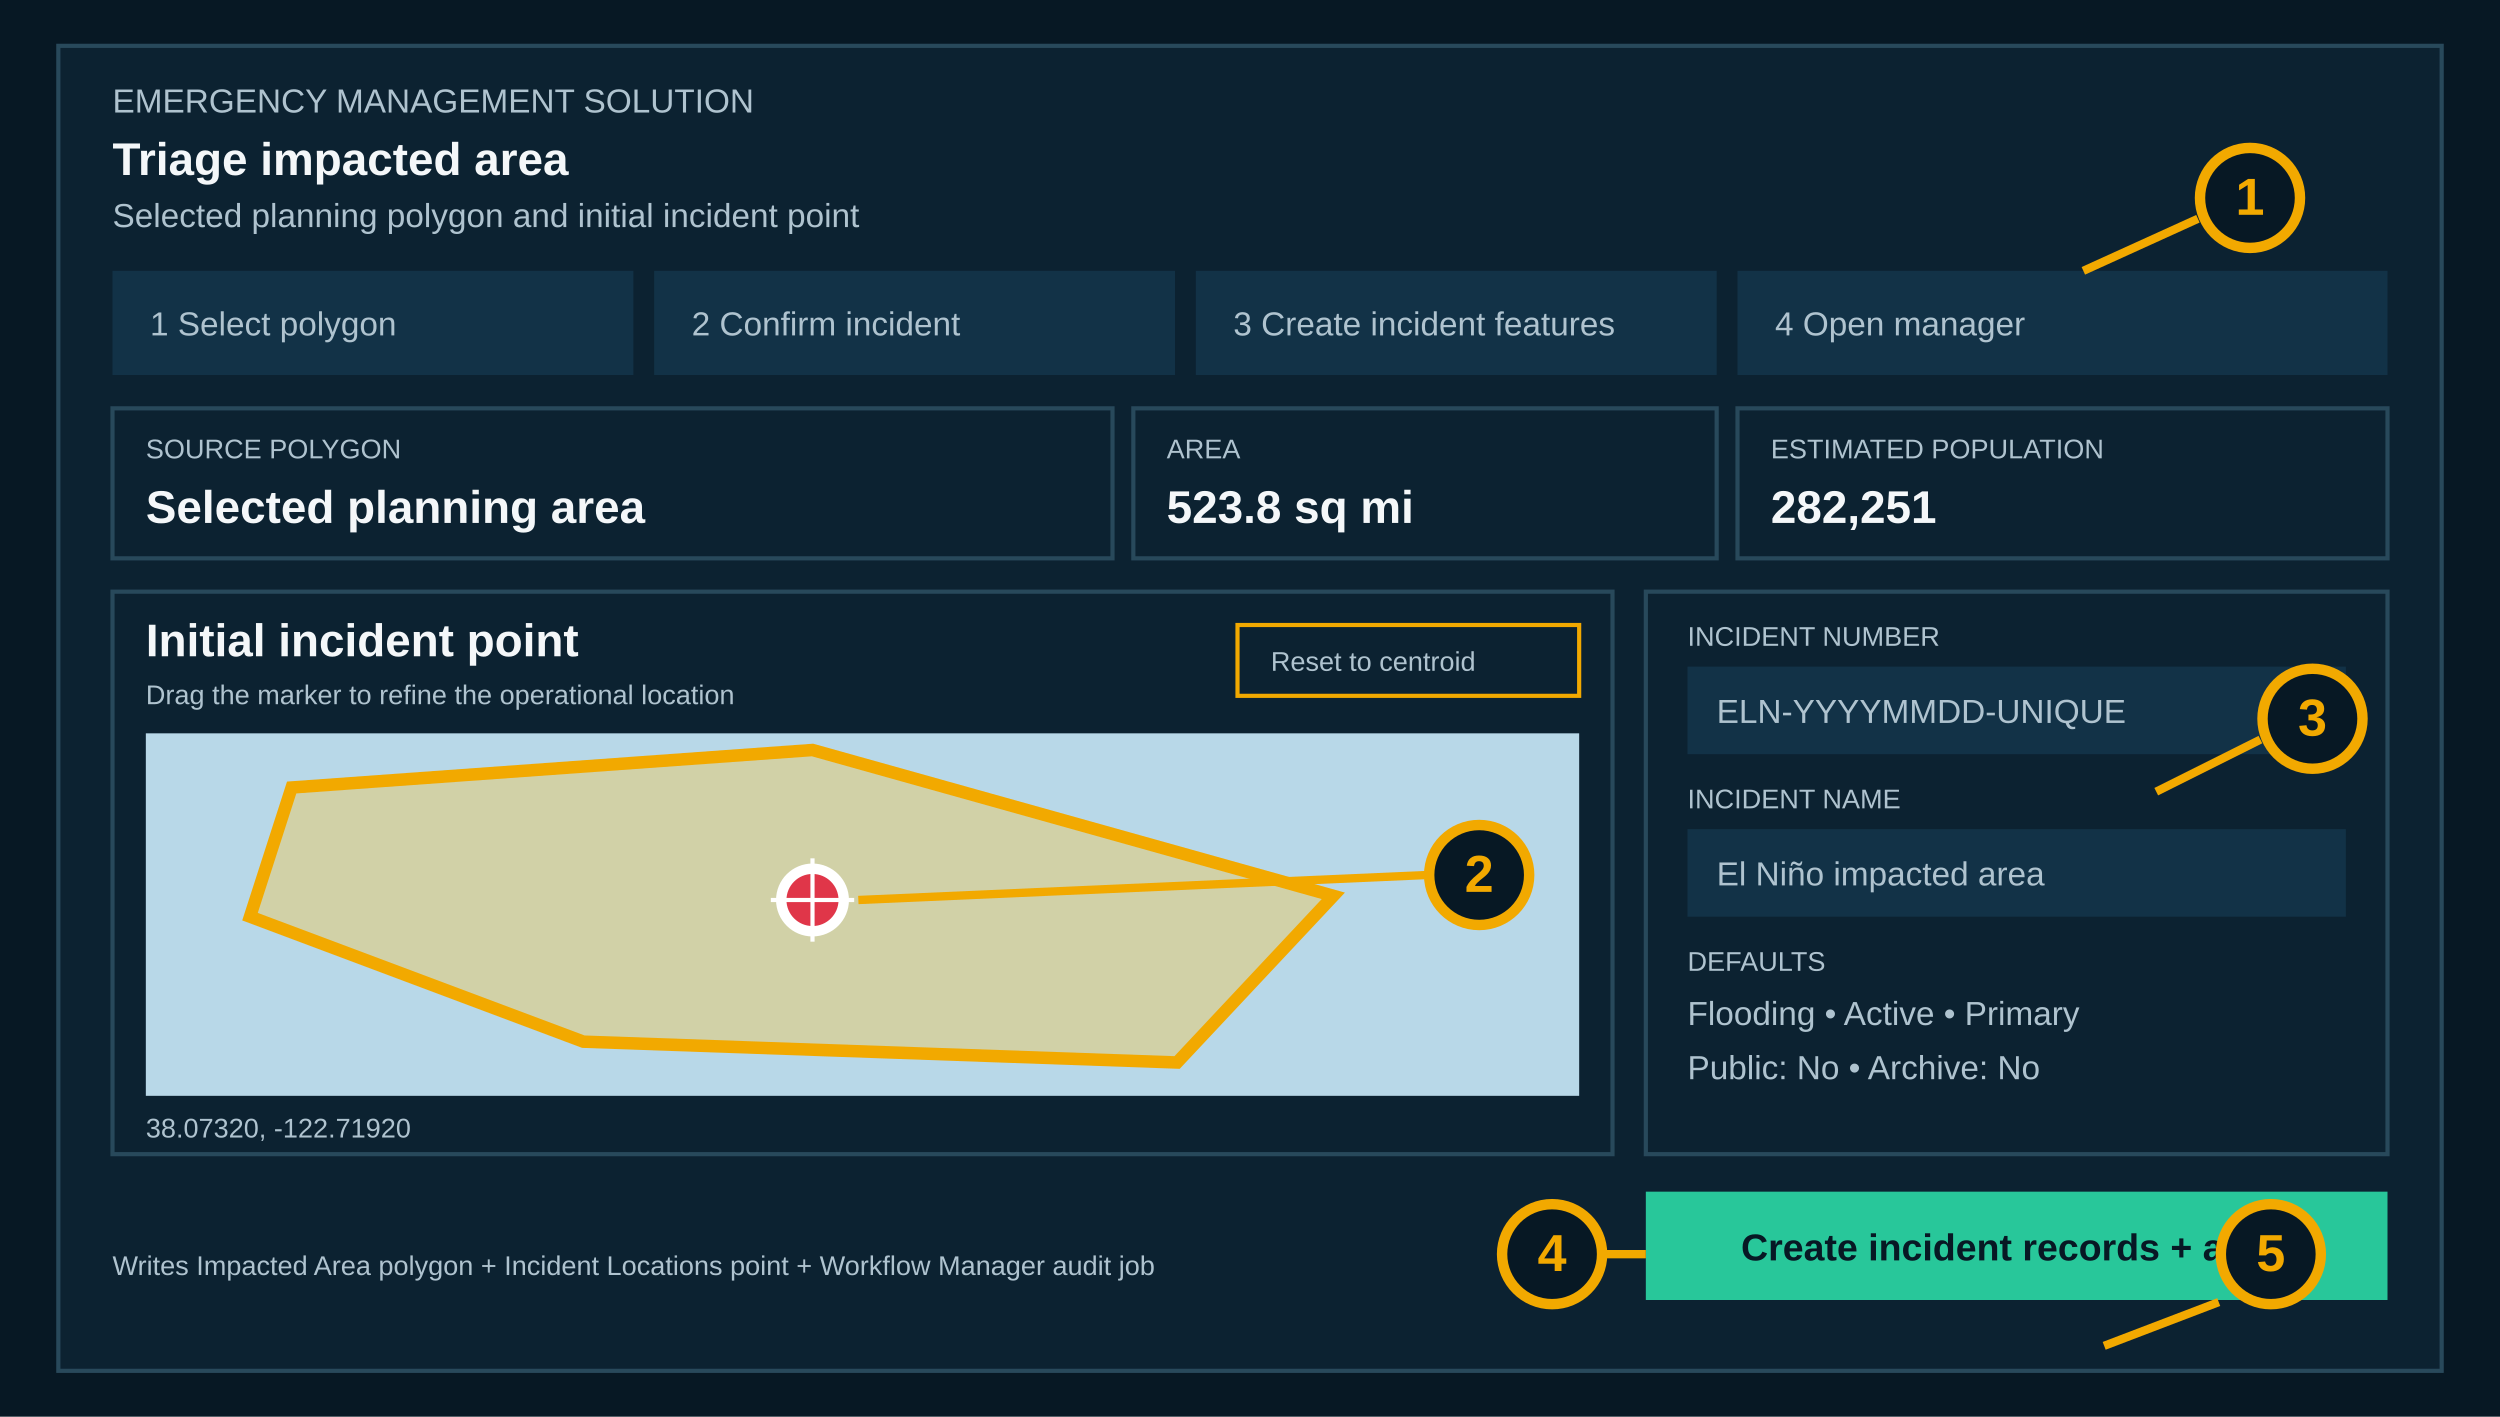
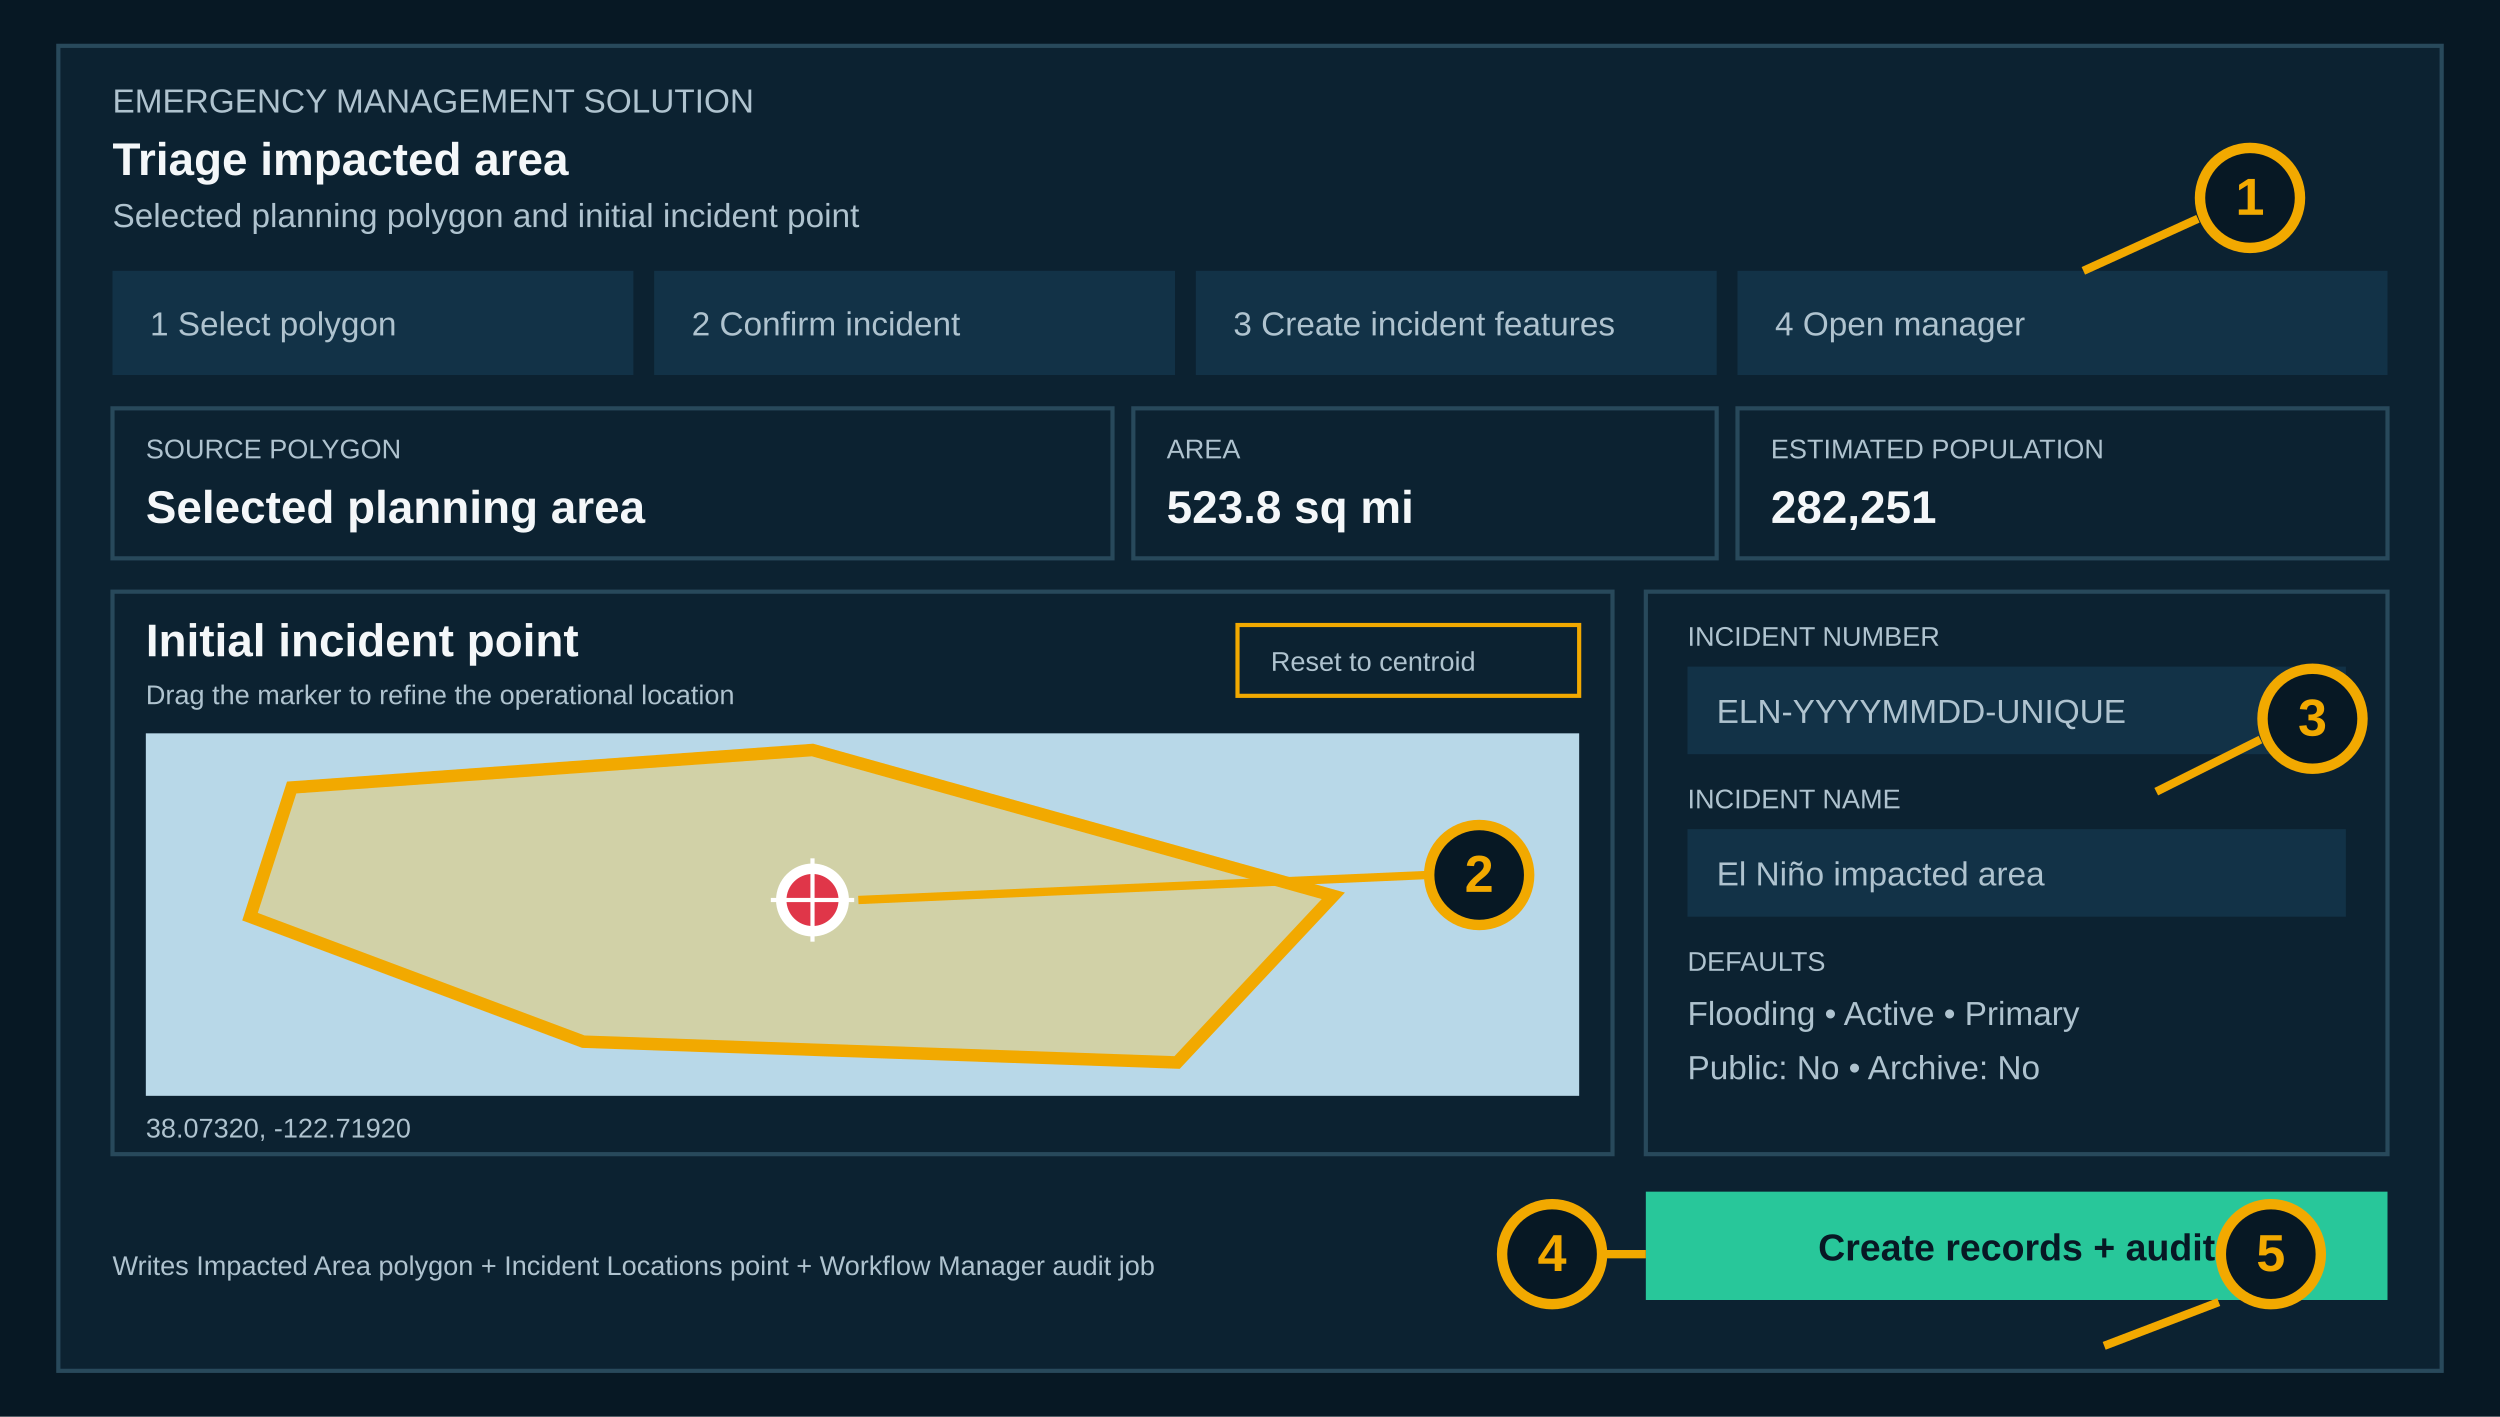
<svg xmlns="http://www.w3.org/2000/svg" width="1200" height="680" viewBox="0 0 1200 680" role="img" aria-labelledby="t d">
  <style>.bg{fill:#071824}.panel{fill:#0c2231;stroke:#28495b;stroke-width:2}.alt{fill:#123247}.gold{fill:#f2a900}.green{fill:#28c79a}.red{fill:#e03649}.txt{fill:#f4f7f9;font:700 22px Arial}.sm{fill:#afc3cf;font:16px Arial}.xs{fill:#afc3cf;font:13px Arial}.num{fill:#071824;stroke:#f2a900;stroke-width:5}.n{fill:#f2a900;font:700 25px Arial;text-anchor:middle;dominant-baseline:middle}.line{stroke:#f2a900;stroke-width:4;fill:none}</style>
  <rect class="bg" width="1200" height="680" />
  <rect class="panel" x="28" y="22" width="1144" height="636" />
  <text class="sm" x="54" y="54">EMERGENCY MANAGEMENT SOLUTION</text>
  <text class="txt" x="54" y="84">Triage impacted area</text>
  <text class="sm" x="54" y="109">Selected planning polygon and initial incident point</text>
  <g>
    <rect class="alt" x="54" y="130" width="250" height="50" />
    <rect class="alt" x="314" y="130" width="250" height="50" />
    <rect class="alt" x="574" y="130" width="250" height="50" />
    <rect class="alt" x="834" y="130" width="312" height="50" />
  </g>
  <text class="sm" x="72" y="161">1  Select polygon</text>
  <text class="sm" x="332" y="161">2  Confirm incident</text>
  <text class="sm" x="592" y="161">3  Create incident features</text>
  <text class="sm" x="852" y="161">4  Open manager</text>
  <g>
    <rect class="panel" x="54" y="196" width="480" height="72" />
    <rect class="panel" x="544" y="196" width="280" height="72" />
    <rect class="panel" x="834" y="196" width="312" height="72" />
  </g>
  <text class="xs" x="70" y="220">SOURCE POLYGON</text>
  <text class="txt" x="70" y="251">Selected planning area</text>
  <text class="xs" x="560" y="220">AREA</text>
  <text class="txt" x="560" y="251">523.8 sq mi</text>
  <text class="xs" x="850" y="220">ESTIMATED POPULATION</text>
  <text class="txt" x="850" y="251">282,251</text>
  <rect class="panel" x="54" y="284" width="720" height="270" />
  <text class="txt" x="70" y="315">Initial incident point</text>
  <text class="xs" x="70" y="338">Drag the marker to refine the operational location</text>
  <rect x="70" y="352" width="688" height="174" fill="#b8d8e8" />
  <path d="M140 378 L390 360 L640 430 L565 510 L280 500 L120 440Z" fill="#f2c94c" fill-opacity=".42" stroke="#f2a900" stroke-width="6" />
  <circle class="red" cx="390" cy="432" r="15" stroke="#fff" stroke-width="5" />
  <path d="M390 412 V452 M370 432 H410" stroke="#fff" stroke-width="2" />
  <rect x="594" y="300" width="164" height="34" fill="none" stroke="#f2a900" stroke-width="2" />
  <text class="xs" x="610" y="322">Reset to centroid</text>
  <text class="xs" x="70" y="546">38.07320, -122.71920</text>
  <rect class="panel" x="790" y="284" width="356" height="270" />
  <text class="xs" x="810" y="310">INCIDENT NUMBER</text>
  <rect class="alt" x="810" y="320" width="316" height="42" />
  <text class="sm" x="824" y="347">ELN-YYYYMMDD-UNIQUE</text>
  <text class="xs" x="810" y="388">INCIDENT NAME</text>
  <rect class="alt" x="810" y="398" width="316" height="42" />
  <text class="sm" x="824" y="425">El Niño impacted area</text>
  <text class="xs" x="810" y="466">DEFAULTS</text>
  <text class="sm" x="810" y="492">Flooding • Active • Primary</text>
  <text class="sm" x="810" y="518">Public: No • Archive: No</text>
  <rect class="green" x="790" y="572" width="356" height="52" />
-   <text x="968" y="605" text-anchor="middle" fill="#071824" font-family="Arial" font-size="18" font-weight="700">Create incident records + audit</text>
+   <text x="968" y="605" text-anchor="middle" fill="#071824" font-family="Arial" font-size="18" font-weight="700">Create records + audit</text>
  <text class="xs" x="54" y="612">Writes Impacted Area polygon + Incident Locations point + Workflow Manager audit job</text>
  <circle class="num" cx="1080" cy="95" r="24" />
  <text class="n" x="1080" y="96">1</text>
  <path class="line" d="M1055 105 L1000 130" />
  <circle class="num" cx="710" cy="420" r="24" />
  <text class="n" x="710" y="421">2</text>
  <path class="line" d="M685 420 L412 432" />
  <circle class="num" cx="1110" cy="345" r="24" />
  <text class="n" x="1110" y="346">3</text>
  <path class="line" d="M1085 355 L1035 380" />
  <circle class="num" cx="745" cy="602" r="24" />
  <text class="n" x="745" y="603">4</text>
  <path class="line" d="M770 602 L790 602" />
  <circle class="num" cx="1090" cy="602" r="24" />
  <text class="n" x="1090" y="603">5</text>
  <path class="line" d="M1065 625 L1010 646" />
</svg>
